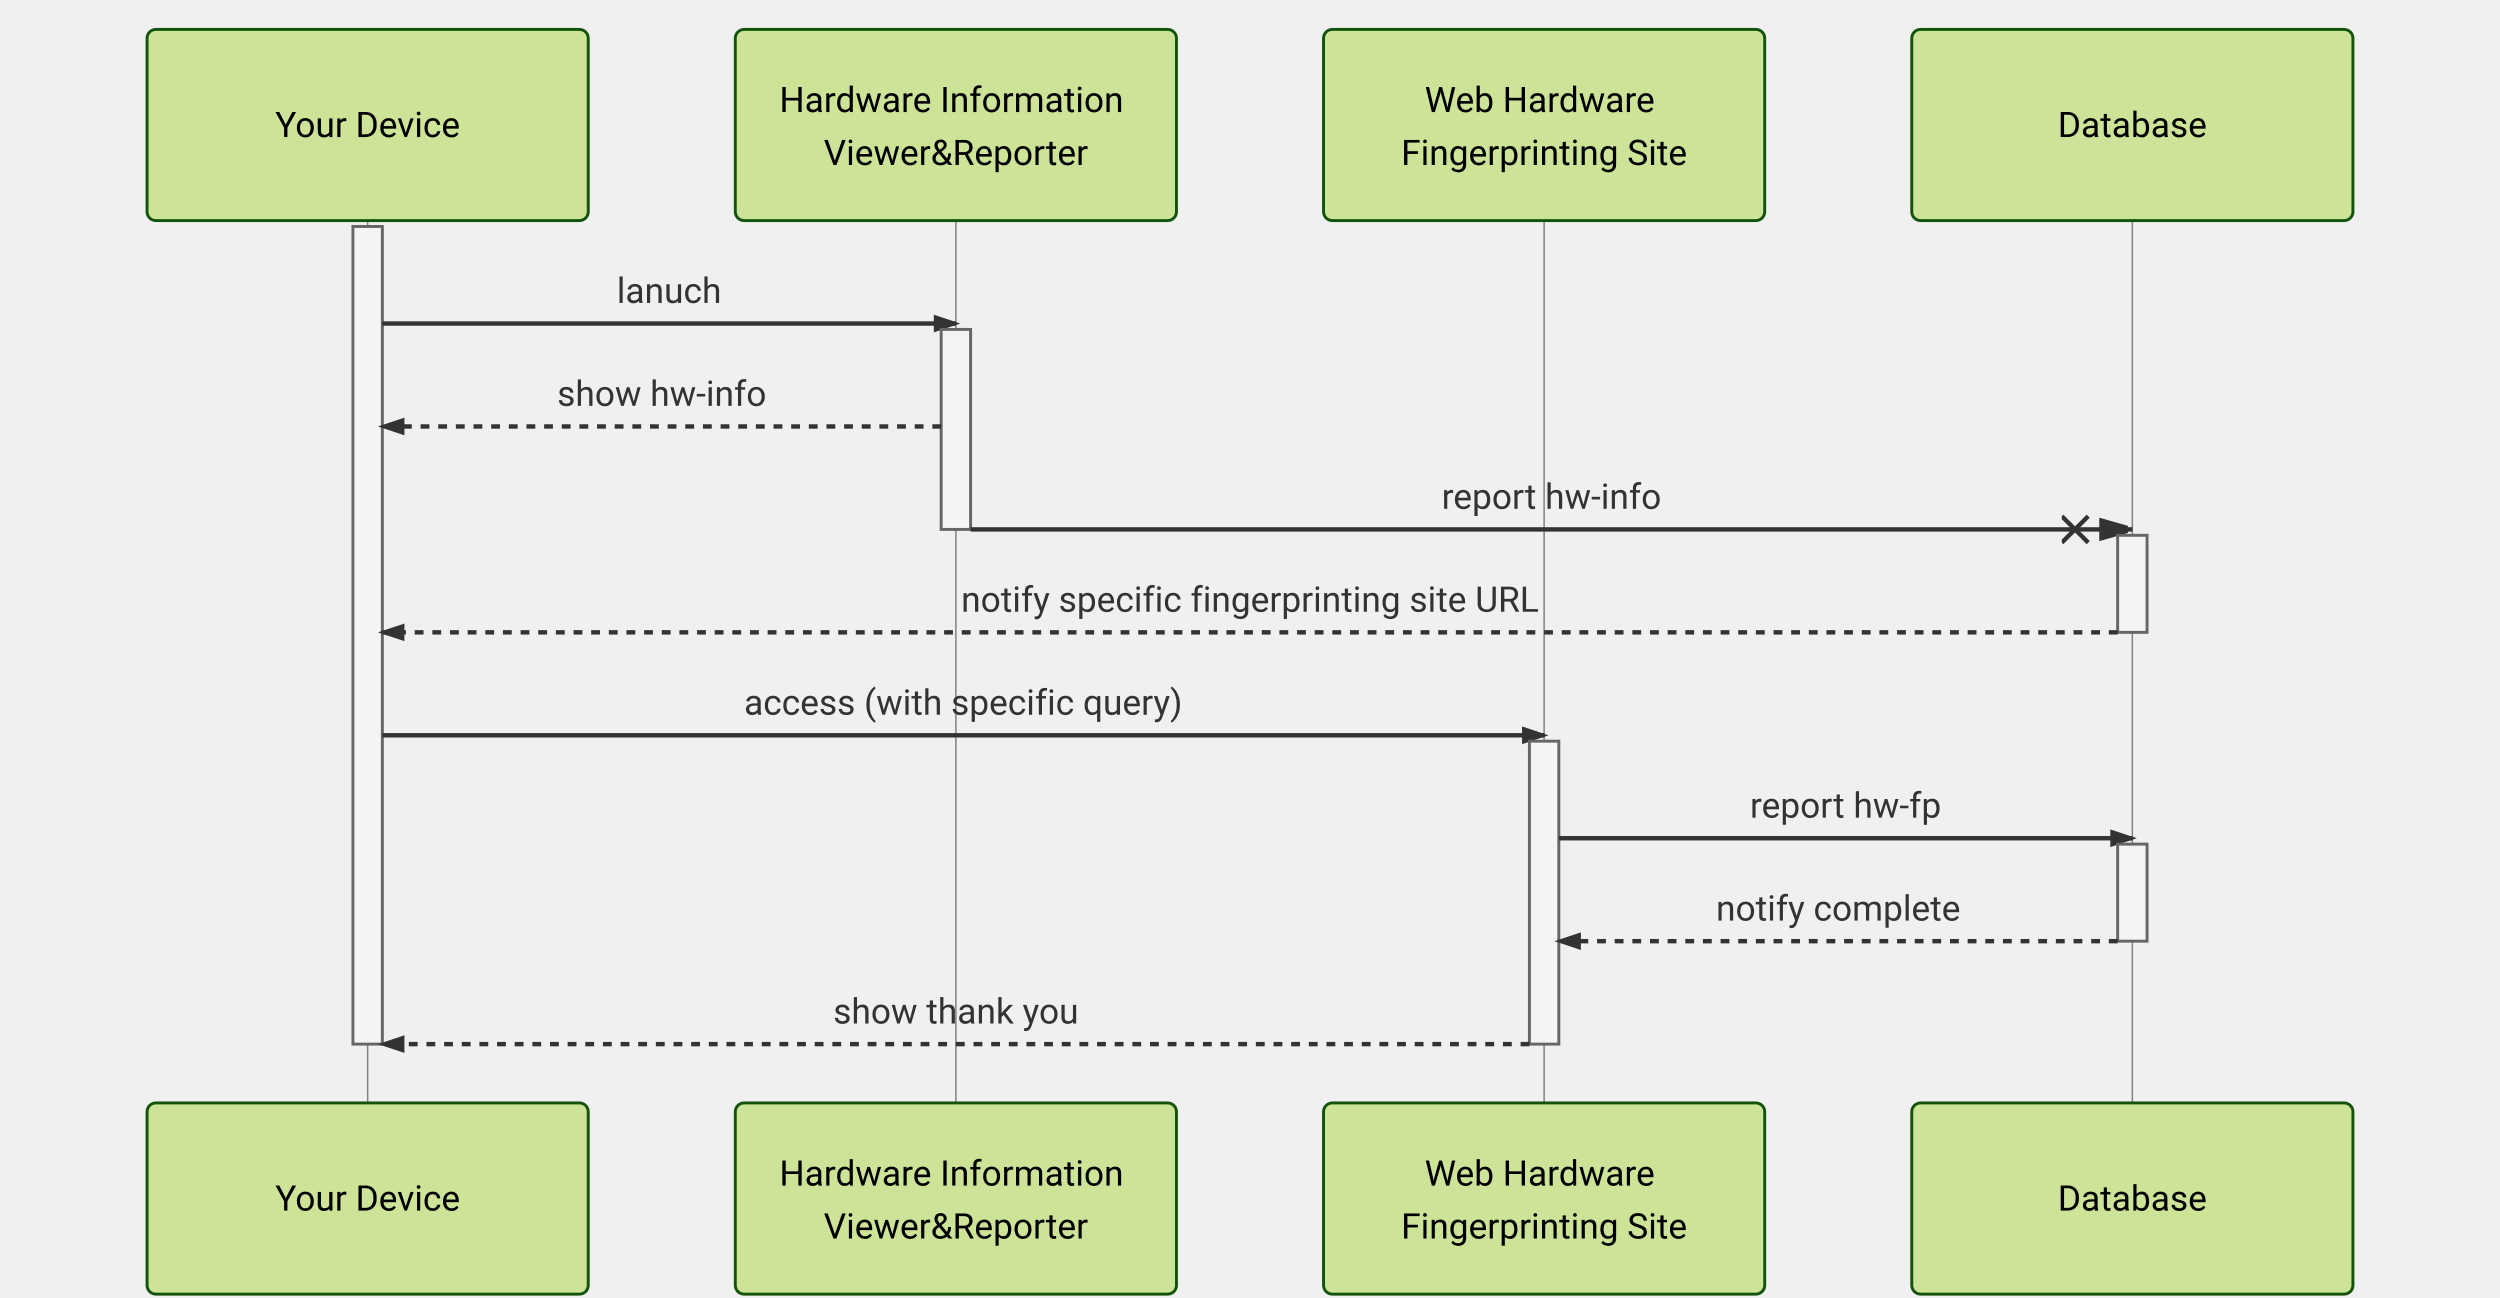
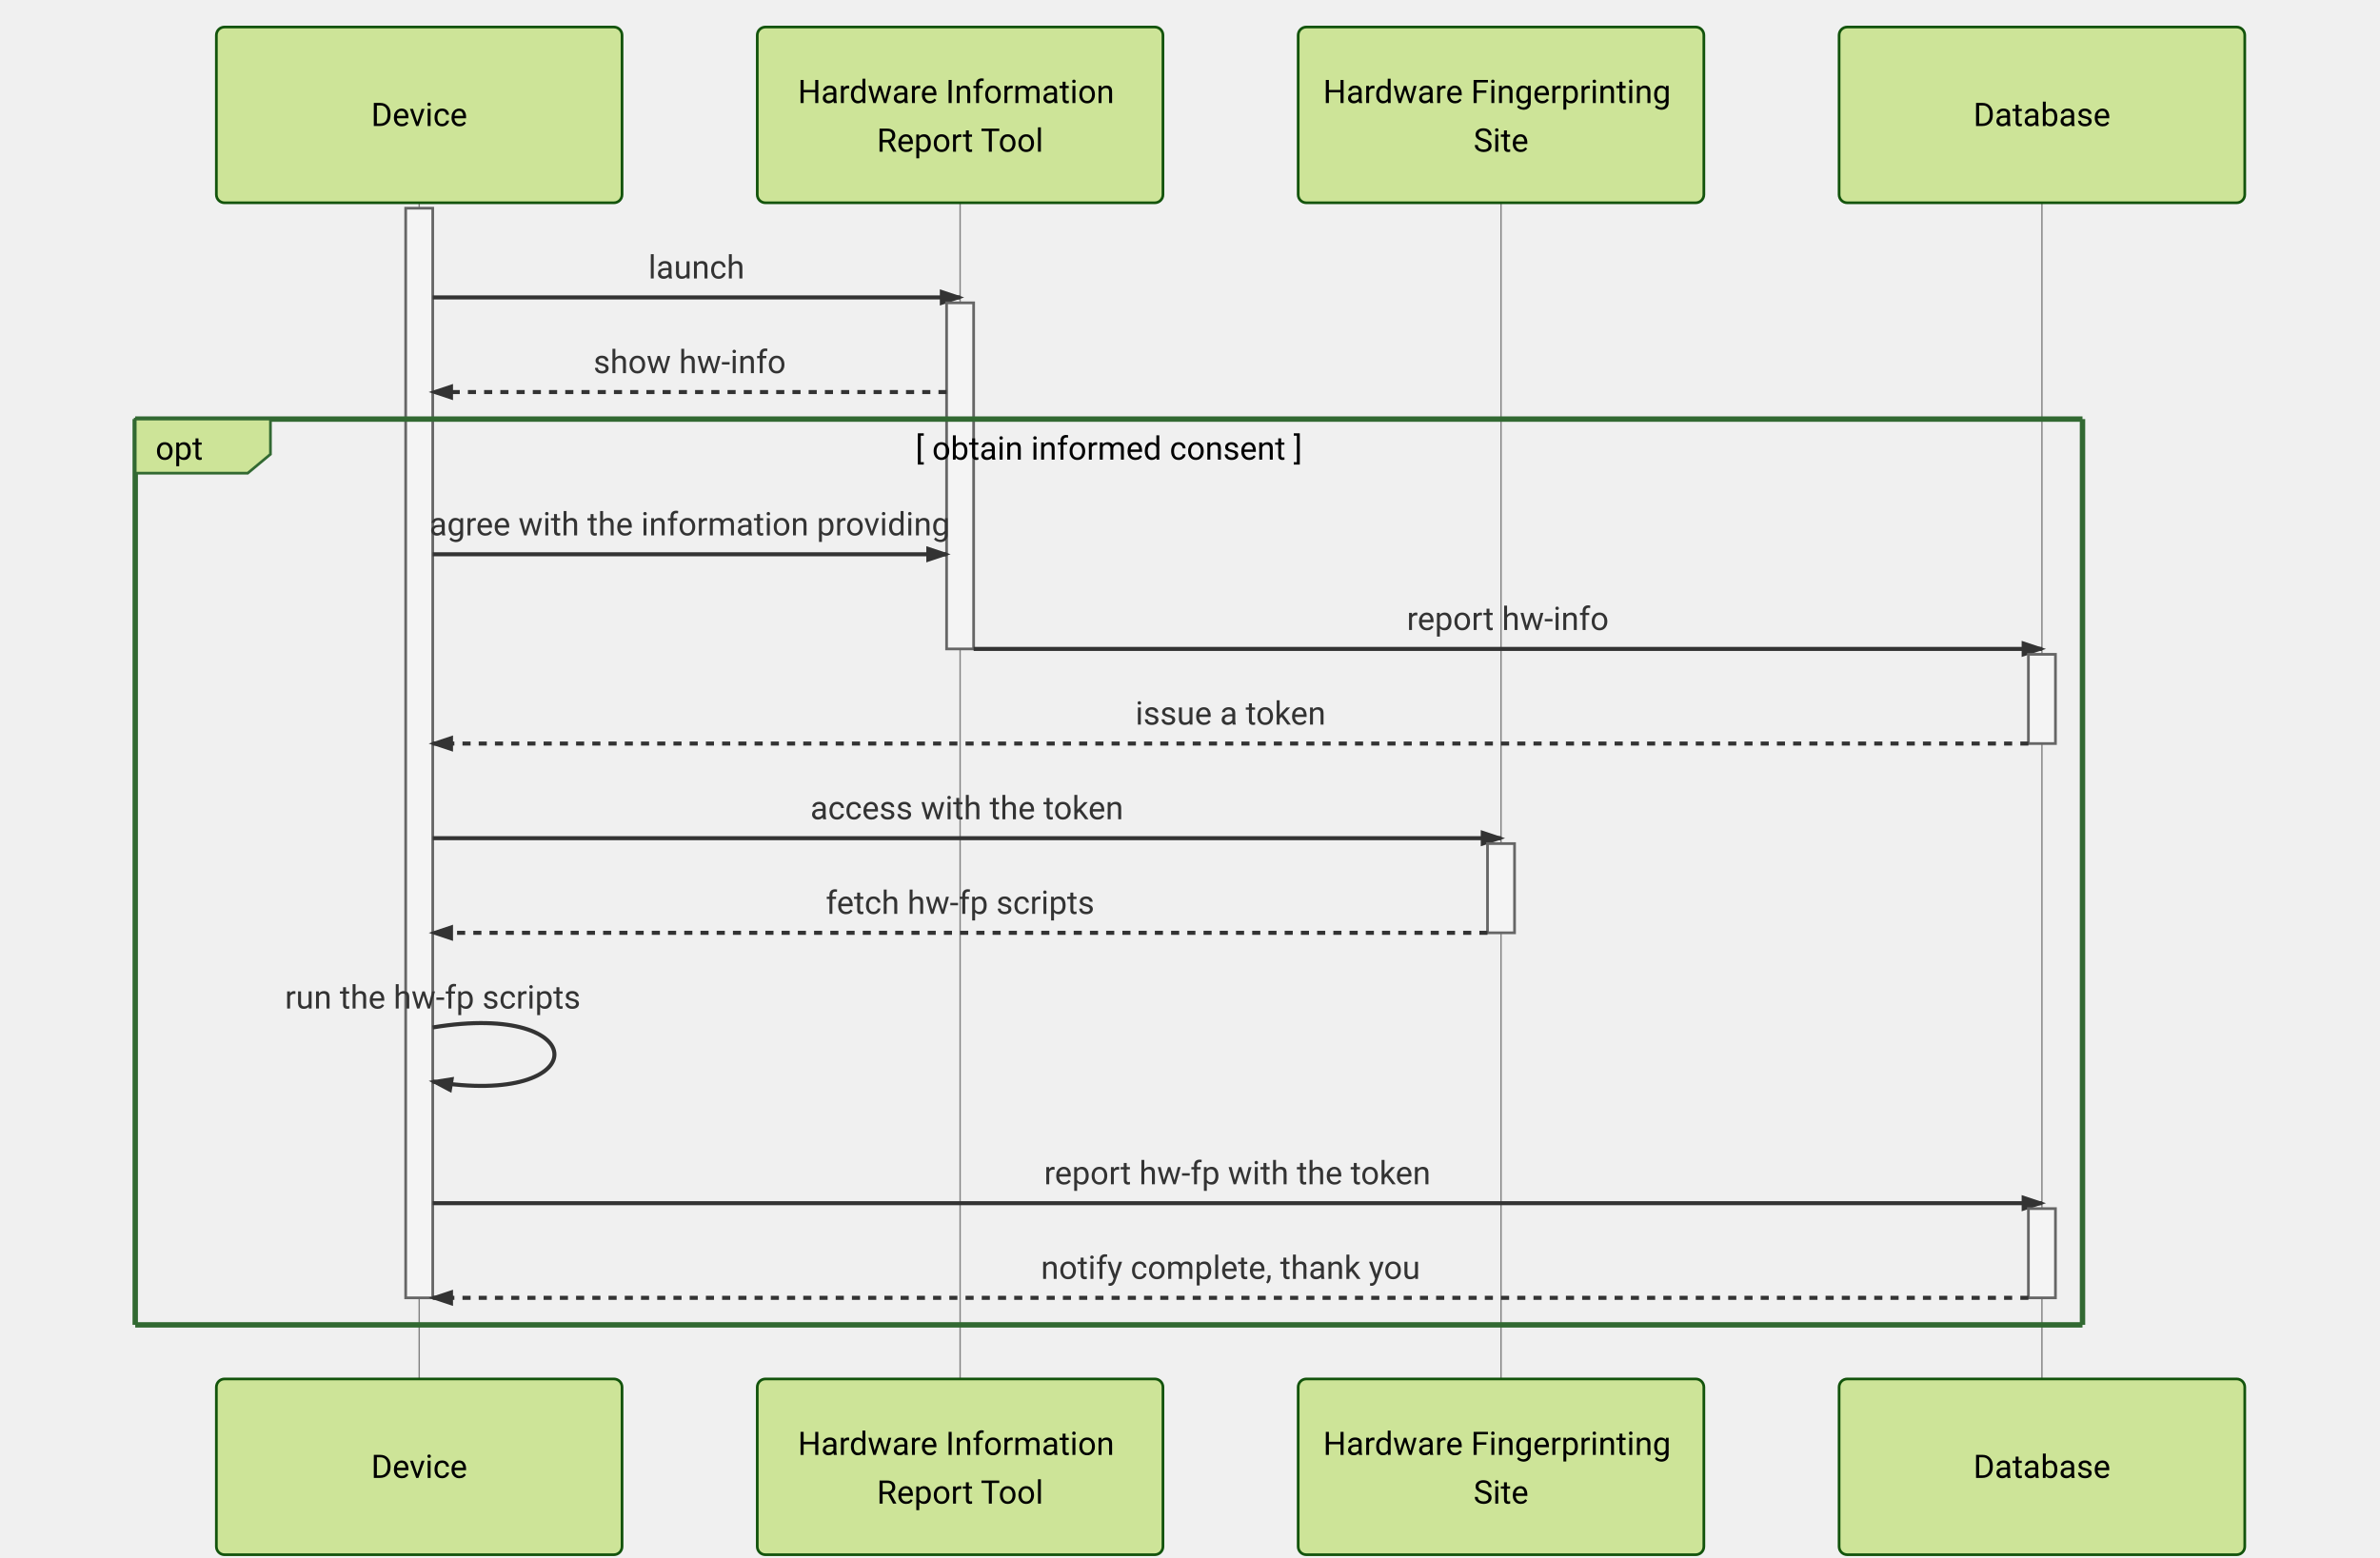
- <svg xmlns="http://www.w3.org/2000/svg" id="mermaidChart1" width="100%" height="100%" style="max-width:850px;" viewBox="-50 -10 850 441">
+ <svg xmlns="http://www.w3.org/2000/svg" id="mermaidChart33" width="100%" height="100%" style="max-width:880px;" viewBox="-80 -10 880 576">
  <style>
  /* Flowchart variables */
/* Sequence Diagram variables */
/* Gantt chart variables */
.mermaid .label {
  font-family: 'trebuchet ms', verdana, arial;
  color: #333;
}
.node rect,
.node circle,
.node ellipse,
.node polygon {
  fill: #cde498;
  stroke: #13540c;
  stroke-width: 1px;
}
.arrowheadPath {
  fill: green;
}
.edgePath .path {
  stroke: green;
  stroke-width: 1.5px;
}
.edgeLabel {
  background-color: #e8e8e8;
}
.cluster rect {
  fill: #cdffb2 !important;
  rx: 4 !important;
  stroke: #6eaa49 !important;
  stroke-width: 1px !important;
}
.cluster text {
  fill: #333;
}
.actor {
  stroke: #13540c;
  fill: #cde498;
}
text.actor {
  fill: black;
  stroke: none;
}
.actor-line {
  stroke: grey;
}
.messageLine0 {
  stroke-width: 1.5;
  stroke-dasharray: "2 2";
  marker-end: "url(#arrowhead)";
  stroke: #333;
}
.messageLine1 {
  stroke-width: 1.5;
  stroke-dasharray: "2 2";
  stroke: #333;
}
#arrowhead {
  fill: #333;
}
#crosshead path {
  fill: #333 !important;
  stroke: #333 !important;
}
.messageText {
  fill: #333;
  stroke: none;
}
.labelBox {
  stroke: #326932;
  fill: #cde498;
}
.labelText {
  fill: black;
  stroke: none;
}
.loopText {
  fill: black;
  stroke: none;
}
.loopLine {
  stroke-width: 2;
  stroke-dasharray: "2 2";
  marker-end: "url(#arrowhead)";
  stroke: #326932;
}
.note {
  stroke: #6eaa49;
  fill: #fff5ad;
}
.noteText {
  fill: black;
  stroke: none;
  font-family: 'trebuchet ms', verdana, arial;
  font-size: 14px;
}
/** Section styling */
.section {
  stroke: none;
  opacity: 0.2;
}
.section0 {
  fill: #6eaa49;
}
.section2 {
  fill: #6eaa49;
}
.section1,
.section3 {
  fill: white;
  opacity: 0.2;
}
.sectionTitle0 {
  fill: #333;
}
.sectionTitle1 {
  fill: #333;
}
.sectionTitle2 {
  fill: #333;
}
.sectionTitle3 {
  fill: #333;
}
.sectionTitle {
  text-anchor: start;
  font-size: 11px;
  text-height: 14px;
}
/* Grid and axis */
.grid .tick {
  stroke: lightgrey;
  opacity: 0.3;
  shape-rendering: crispEdges;
}
.grid path {
  stroke-width: 0;
}
/* Today line */
.today {
  fill: none;
  stroke: red;
  stroke-width: 2px;
}
/* Task styling */
/* Default task */
.task {
  stroke-width: 2;
}
.taskText {
  text-anchor: middle;
  font-size: 11px;
}
.taskTextOutsideRight {
  fill: black;
  text-anchor: start;
  font-size: 11px;
}
.taskTextOutsideLeft {
  fill: black;
  text-anchor: end;
  font-size: 11px;
}
/* Specific task settings for the sections*/
.taskText0,
.taskText1,
.taskText2,
.taskText3 {
  fill: white;
}
.task0,
.task1,
.task2,
.task3 {
  fill: #487e3a;
  stroke: #13540c;
}
.taskTextOutside0,
.taskTextOutside2 {
  fill: black;
}
.taskTextOutside1,
.taskTextOutside3 {
  fill: black;
}
/* Active task */
.active0,
.active1,
.active2,
.active3 {
  fill: #cde498;
  stroke: #13540c;
}
.activeText0,
.activeText1,
.activeText2,
.activeText3 {
  fill: black !important;
}
/* Completed task */
.done0,
.done1,
.done2,
.done3 {
  stroke: grey;
  fill: lightgrey;
  stroke-width: 2;
}
.doneText0,
.doneText1,
.doneText2,
.doneText3 {
  fill: black !important;
}
/* Tasks on the critical line */
.crit0,
.crit1,
.crit2,
.crit3 {
  stroke: #ff8888;
  fill: red;
  stroke-width: 2;
}
.activeCrit0,
.activeCrit1,
.activeCrit2,
.activeCrit3 {
  stroke: #ff8888;
  fill: #cde498;
  stroke-width: 2;
}
.doneCrit0,
.doneCrit1,
.doneCrit2,
.doneCrit3 {
  stroke: #ff8888;
  fill: lightgrey;
  stroke-width: 2;
  cursor: pointer;
  shape-rendering: crispEdges;
}
.doneCritText0,
.doneCritText1,
.doneCritText2,
.doneCritText3 {
  fill: black !important;
}
.activeCritText0,
.activeCritText1,
.activeCritText2,
.activeCritText3 {
  fill: black !important;
}
.titleText {
  text-anchor: middle;
  font-size: 18px;
  fill: black;
}
g.classGroup text {
  fill: #13540c;
  stroke: none;
  font-family: 'trebuchet ms', verdana, arial;
  font-size: 10px;
}
g.classGroup rect {
  fill: #cde498;
  stroke: #13540c;
}
g.classGroup line {
  stroke: #13540c;
  stroke-width: 1;
}
svg .classLabel .box {
  stroke: none;
  stroke-width: 0;
  fill: #cde498;
  opacity: 0.5;
}
svg .classLabel .label {
  fill: #13540c;
  font-size: 10px;
}
.relation {
  stroke: #13540c;
  stroke-width: 1;
  fill: none;
}
.composition {
  fill: #13540c;
  stroke: #13540c;
  stroke-width: 1;
}
#compositionStart {
  fill: #13540c;
  stroke: #13540c;
  stroke-width: 1;
}
#compositionEnd {
  fill: #13540c;
  stroke: #13540c;
  stroke-width: 1;
}
.aggregation {
  fill: #cde498;
  stroke: #13540c;
  stroke-width: 1;
}
#aggregationStart {
  fill: #cde498;
  stroke: #13540c;
  stroke-width: 1;
}
#aggregationEnd {
  fill: #cde498;
  stroke: #13540c;
  stroke-width: 1;
}
#dependencyStart {
  fill: #13540c;
  stroke: #13540c;
  stroke-width: 1;
}
#dependencyEnd {
  fill: #13540c;
  stroke: #13540c;
  stroke-width: 1;
}
#extensionStart {
  fill: #13540c;
  stroke: #13540c;
  stroke-width: 1;
}
#extensionEnd {
  fill: #13540c;
  stroke: #13540c;
  stroke-width: 1;
}
.node text {
  font-family: 'trebuchet ms', verdana, arial;
  font-size: 14px;
}
div.mermaidTooltip {
  position: absolute;
  text-align: center;
  max-width: 200px;
  padding: 2px;
  font-family: 'trebuchet ms', verdana, arial;
  font-size: 12px;
  background: #cdffb2;
  border: 1px solid #6eaa49;
  border-radius: 2px;
  pointer-events: none;
  z-index: 100;
}

svg {
  color: rgba(0, 0, 0, 0.65);
  font: normal normal 400 normal 12px / 18px "Helvetica Neue For Number", -apple-system, BlinkMacSystemFont, "Segoe UI", Roboto, "PingFang SC", "Hiragino Sans GB", "Microsoft YaHei", "Helvetica Neue", Helvetica, Arial, sans-serif;
}
  </style>
  <g />
  <g>
-     <line id="actor0" x1="75" y1="5" x2="75" y2="430" class="actor-line" stroke-width="0.5px" stroke="#999" />
+     <line id="actor128" x1="75" y1="5" x2="75" y2="565" class="actor-line" stroke-width="0.5px" stroke="#999" />
    <rect x="0" y="0" fill="#eaeaea" stroke="#666" width="150" height="65" rx="3" ry="3" class="actor" />
    <text x="75" y="32.5" dominant-baseline="central" alignment-baseline="central" class="actor" style="text-anchor: middle;">
-       <tspan x="75" dy="0">Your Device</tspan>
-     </text>
-   </g>
-   <g>
-     <line id="actor1" x1="275" y1="5" x2="275" y2="430" class="actor-line" stroke-width="0.5px" stroke="#999" />
+       <tspan x="75" dy="0">Device</tspan>
+     </text>
+   </g>
+   <g>
+     <line id="actor129" x1="275" y1="5" x2="275" y2="565" class="actor-line" stroke-width="0.5px" stroke="#999" />
    <rect x="200" y="0" fill="#eaeaea" stroke="#666" width="150" height="65" rx="3" ry="3" class="actor" />
    <text x="275" y="24" dominant-baseline="central" alignment-baseline="central" class="actor" style="text-anchor: middle;">
      <tspan x="275">Hardware Information</tspan>
-       <tspan dy="18" x="275">Viewer&amp;Reporter</tspan>
-     </text>
-   </g>
-   <g>
-     <line id="actor2" x1="475" y1="5" x2="475" y2="430" class="actor-line" stroke-width="0.5px" stroke="#999" />
+       <tspan dy="18" x="275">Report Tool</tspan>
+     </text>
+   </g>
+   <g>
+     <line id="actor130" x1="475" y1="5" x2="475" y2="565" class="actor-line" stroke-width="0.5px" stroke="#999" />
    <rect x="400" y="0" fill="#eaeaea" stroke="#666" width="150" height="65" rx="3" ry="3" class="actor" />
    <text x="475" y="24" dominant-baseline="central" alignment-baseline="central" class="actor" style="text-anchor: middle;">
-       <tspan x="475">Web Hardware</tspan>
-       <tspan dy="18" x="475">Fingerprinting Site</tspan>
-     </text>
-   </g>
-   <g>
-     <line id="actor3" x1="675" y1="5" x2="675" y2="430" class="actor-line" stroke-width="0.5px" stroke="#999" />
+       <tspan x="475">Hardware Fingerprinting</tspan>
+       <tspan dy="18" x="475">Site</tspan>
+     </text>
+   </g>
+   <g>
+     <line id="actor131" x1="675" y1="5" x2="675" y2="565" class="actor-line" stroke-width="0.5px" stroke="#999" />
    <rect x="600" y="0" fill="#eaeaea" stroke="#666" width="150" height="65" rx="3" ry="3" class="actor" />
    <text x="675" y="32.5" dominant-baseline="central" alignment-baseline="central" class="actor" style="text-anchor: middle;">
      <tspan x="675" dy="0">Database</tspan>
    </text>
  </g>
  <defs>
    <marker id="arrowhead" refX="5" refY="2" markerWidth="6" markerHeight="4" orient="auto">
      <path d="M 0,0 V 4 L6,2 Z" />
    </marker>
  </defs>
  <defs>
    <marker id="crosshead" markerWidth="15" markerHeight="8" orient="auto" refX="16" refY="4">
      <path fill="black" stroke="#000000" stroke-width="1px" d="M 9,2 V 6 L16,4 Z" style="stroke-dasharray: 0, 0;" />
      <path fill="none" stroke="#000000" stroke-width="1px" d="M 0,1 L 6,7 M 6,1 L 0,7" style="stroke-dasharray: 0, 0;" />
    </marker>
  </defs>
  <g>
-     <rect x="70" y="67" fill="#f4f4f4" stroke="#666" width="10" height="278" rx="0" ry="0" />
-   </g>
-   <g>
-     <text x="177.5" y="93" class="messageText" style="text-anchor: middle;">lanuch</text>
+     <rect x="70" y="67" fill="#f4f4f4" stroke="#666" width="10" height="403" rx="0" ry="0" />
+   </g>
+   <g>
+     <text x="177.5" y="93" class="messageText" style="text-anchor: middle;">launch</text>
    <line x1="80" y1="100" x2="275" y2="100" class="messageLine0" stroke-width="2" stroke="black" marker-end="url(#arrowhead)" style="fill: none;" />
  </g>
  <g>
-     <rect x="270" y="102" fill="#f4f4f4" stroke="#666" width="10" height="68" rx="0" ry="0" />
+     <rect x="270" y="102" fill="#f4f4f4" stroke="#666" width="10" height="128" rx="0" ry="0" />
  </g>
  <g>
    <text x="175" y="128" class="messageText" style="text-anchor: middle;">show hw-info</text>
    <line x1="270" y1="135" x2="80" y2="135" class="messageLine1" stroke-width="2" stroke="black" marker-end="url(#arrowhead)" style="stroke-dasharray: 3, 3; fill: none;" />
  </g>
  <g>
-     <text x="477.5" y="163" class="messageText" style="text-anchor: middle;">report hw-info</text>
-     <line x1="280" y1="170" x2="675" y2="170" class="messageLine0" stroke-width="2" stroke="black" marker-end="url(#crosshead)" style="fill: none;" />
-   </g>
-   <g>
-     <rect x="670" y="172" fill="#f4f4f4" stroke="#666" width="10" height="33" rx="0" ry="0" />
-   </g>
-   <g>
-     <text x="375" y="198" class="messageText" style="text-anchor: middle;">notify specific fingerprinting site URL</text>
-     <line x1="670" y1="205" x2="80" y2="205" class="messageLine1" stroke-width="2" stroke="black" marker-end="url(#arrowhead)" style="stroke-dasharray: 3, 3; fill: none;" />
-   </g>
-   <g>
-     <text x="277.5" y="233" class="messageText" style="text-anchor: middle;">access (with specific query)</text>
-     <line x1="80" y1="240" x2="475" y2="240" class="messageLine0" stroke-width="2" stroke="black" marker-end="url(#arrowhead)" style="fill: none;" />
-   </g>
-   <g>
-     <rect x="470" y="242" fill="#f4f4f4" stroke="#666" width="10" height="103" rx="0" ry="0" />
-   </g>
-   <g>
-     <text x="577.5" y="268" class="messageText" style="text-anchor: middle;">report hw-fp</text>
-     <line x1="480" y1="275" x2="675" y2="275" class="messageLine0" stroke-width="2" stroke="black" marker-end="url(#arrowhead)" style="fill: none;" />
-   </g>
-   <g>
-     <rect x="670" y="277" fill="#f4f4f4" stroke="#666" width="10" height="33" rx="0" ry="0" />
-   </g>
-   <g>
-     <text x="575" y="303" class="messageText" style="text-anchor: middle;">notify complete</text>
-     <line x1="670" y1="310" x2="480" y2="310" class="messageLine1" stroke-width="2" stroke="black" marker-end="url(#arrowhead)" style="stroke-dasharray: 3, 3; fill: none;" />
-   </g>
-   <g>
-     <text x="275" y="338" class="messageText" style="text-anchor: middle;">show thank you</text>
-     <line x1="470" y1="345" x2="80" y2="345" class="messageLine1" stroke-width="2" stroke="black" marker-end="url(#arrowhead)" style="stroke-dasharray: 3, 3; fill: none;" />
-   </g>
-   <g>
-     <rect x="0" y="365" fill="#eaeaea" stroke="#666" width="150" height="65" rx="3" ry="3" class="actor" />
-     <text x="75" y="397.5" dominant-baseline="central" alignment-baseline="central" class="actor" style="text-anchor: middle;">
-       <tspan x="75" dy="0">Your Device</tspan>
-     </text>
-   </g>
-   <g>
-     <rect x="200" y="365" fill="#eaeaea" stroke="#666" width="150" height="65" rx="3" ry="3" class="actor" />
-     <text x="275" y="389" dominant-baseline="central" alignment-baseline="central" class="actor" style="text-anchor: middle;">
+     <text x="175" y="188" class="messageText" style="text-anchor: middle;">agree with the information providing</text>
+     <line x1="80" y1="195" x2="270" y2="195" class="messageLine0" stroke-width="2" stroke="black" marker-end="url(#arrowhead)" style="fill: none;" />
+   </g>
+   <g>
+     <text x="477.5" y="223" class="messageText" style="text-anchor: middle;">report hw-info</text>
+     <line x1="280" y1="230" x2="675" y2="230" class="messageLine0" stroke-width="2" stroke="black" marker-end="url(#arrowhead)" style="fill: none;" />
+   </g>
+   <g>
+     <rect x="670" y="232" fill="#f4f4f4" stroke="#666" width="10" height="33" rx="0" ry="0" />
+   </g>
+   <g>
+     <text x="375" y="258" class="messageText" style="text-anchor: middle;">issue a token</text>
+     <line x1="670" y1="265" x2="80" y2="265" class="messageLine1" stroke-width="2" stroke="black" marker-end="url(#arrowhead)" style="stroke-dasharray: 3, 3; fill: none;" />
+   </g>
+   <g>
+     <text x="277.5" y="293" class="messageText" style="text-anchor: middle;">access with the token</text>
+     <line x1="80" y1="300" x2="475" y2="300" class="messageLine0" stroke-width="2" stroke="black" marker-end="url(#arrowhead)" style="fill: none;" />
+   </g>
+   <g>
+     <rect x="470" y="302" fill="#f4f4f4" stroke="#666" width="10" height="33" rx="0" ry="0" />
+   </g>
+   <g>
+     <text x="275" y="328" class="messageText" style="text-anchor: middle;">fetch hw-fp scripts</text>
+     <line x1="470" y1="335" x2="80" y2="335" class="messageLine1" stroke-width="2" stroke="black" marker-end="url(#arrowhead)" style="stroke-dasharray: 3, 3; fill: none;" />
+   </g>
+   <g>
+     <text x="80" y="363" class="messageText" style="text-anchor: middle;">run the hw-fp scripts</text>
+     <path d="M 80,370 C 140,360 140,400 80,390" class="messageLine0" stroke-width="2" stroke="black" marker-end="url(#arrowhead)" style="fill: none;" />
+   </g>
+   <g>
+     <text x="377.5" y="428" class="messageText" style="text-anchor: middle;">report hw-fp with the token</text>
+     <line x1="80" y1="435" x2="675" y2="435" class="messageLine0" stroke-width="2" stroke="black" marker-end="url(#arrowhead)" style="fill: none;" />
+   </g>
+   <g>
+     <rect x="670" y="437" fill="#f4f4f4" stroke="#666" width="10" height="33" rx="0" ry="0" />
+   </g>
+   <g>
+     <text x="375" y="463" class="messageText" style="text-anchor: middle;">notify complete, thank you</text>
+     <line x1="670" y1="470" x2="80" y2="470" class="messageLine1" stroke-width="2" stroke="black" marker-end="url(#arrowhead)" style="stroke-dasharray: 3, 3; fill: none;" />
+   </g>
+   <g>
+     <line x1="-30" y1="145" x2="690" y2="145" class="loopLine" />
+     <line x1="690" y1="145" x2="690" y2="480" class="loopLine" />
+     <line x1="-30" y1="480" x2="690" y2="480" class="loopLine" />
+     <line x1="-30" y1="145" x2="-30" y2="480" class="loopLine" />
+     <polygon points="-30,145 20,145 20,158 11.6,165 -30,165" class="labelBox" />
+     <text x="-22.5" y="160" fill="black" class="labelText">
+       <tspan x="-22.5" fill="black">opt</tspan>
+     </text>
+     <text x="330" y="160" fill="black" class="loopText" style="text-anchor: middle;">
+       <tspan x="330" fill="black">[ obtain informed consent ]</tspan>
+     </text>
+   </g>
+   <g>
+     <rect x="0" y="500" fill="#eaeaea" stroke="#666" width="150" height="65" rx="3" ry="3" class="actor" />
+     <text x="75" y="532.5" dominant-baseline="central" alignment-baseline="central" class="actor" style="text-anchor: middle;">
+       <tspan x="75" dy="0">Device</tspan>
+     </text>
+   </g>
+   <g>
+     <rect x="200" y="500" fill="#eaeaea" stroke="#666" width="150" height="65" rx="3" ry="3" class="actor" />
+     <text x="275" y="524" dominant-baseline="central" alignment-baseline="central" class="actor" style="text-anchor: middle;">
      <tspan x="275">Hardware Information</tspan>
-       <tspan dy="18" x="275">Viewer&amp;Reporter</tspan>
-     </text>
-   </g>
-   <g>
-     <rect x="400" y="365" fill="#eaeaea" stroke="#666" width="150" height="65" rx="3" ry="3" class="actor" />
-     <text x="475" y="389" dominant-baseline="central" alignment-baseline="central" class="actor" style="text-anchor: middle;">
-       <tspan x="475">Web Hardware</tspan>
-       <tspan dy="18" x="475">Fingerprinting Site</tspan>
-     </text>
-   </g>
-   <g>
-     <rect x="600" y="365" fill="#eaeaea" stroke="#666" width="150" height="65" rx="3" ry="3" class="actor" />
-     <text x="675" y="397.5" dominant-baseline="central" alignment-baseline="central" class="actor" style="text-anchor: middle;">
+       <tspan dy="18" x="275">Report Tool</tspan>
+     </text>
+   </g>
+   <g>
+     <rect x="400" y="500" fill="#eaeaea" stroke="#666" width="150" height="65" rx="3" ry="3" class="actor" />
+     <text x="475" y="524" dominant-baseline="central" alignment-baseline="central" class="actor" style="text-anchor: middle;">
+       <tspan x="475">Hardware Fingerprinting</tspan>
+       <tspan dy="18" x="475">Site</tspan>
+     </text>
+   </g>
+   <g>
+     <rect x="600" y="500" fill="#eaeaea" stroke="#666" width="150" height="65" rx="3" ry="3" class="actor" />
+     <text x="675" y="532.5" dominant-baseline="central" alignment-baseline="central" class="actor" style="text-anchor: middle;">
      <tspan x="675" dy="0">Database</tspan>
    </text>
  </g>
</svg>
